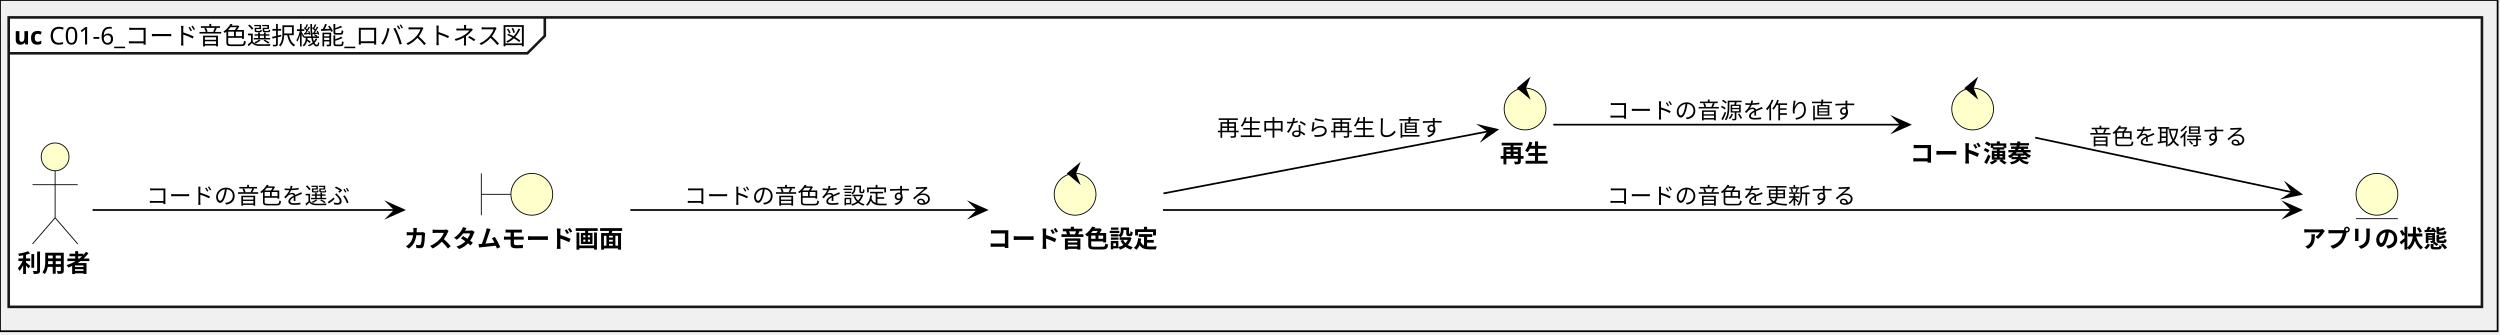
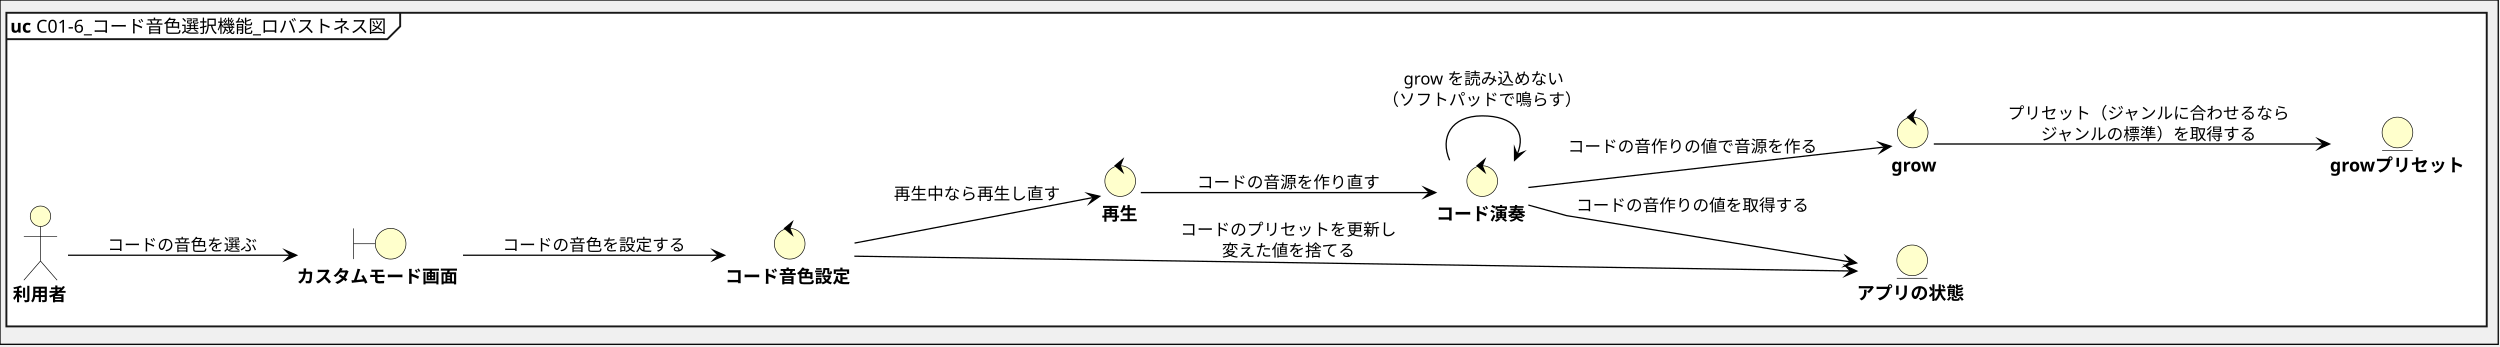
- <svg xmlns="http://www.w3.org/2000/svg" version="1.1" data-diagram-type="DESCRIPTION" style="width:1436px;height:192px;background:#FFFFFF;" width="1436px" height="192px" viewBox="0 0 1436 192" zoomAndPan="magnify" preserveAspectRatio="none" contentStyleType="text/css">
+ <svg xmlns="http://www.w3.org/2000/svg" version="1.1" data-diagram-type="DESCRIPTION" style="width:1955px;height:271px;background:#FFFFFF;" width="1955px" height="271px" viewBox="0 0 1955 271" zoomAndPan="magnify" preserveAspectRatio="none" contentStyleType="text/css">
  <defs />
  <g font-family="sans-serif" lengthAdjust="spacing">
-     <rect x="0" y="0" width="1434.625" height="190.252" fill="none" style="stroke:#000;stroke-width:1;" />
-     <rect x="5" y="10" width="1420.625" height="166.252" fill="#FFF" style="stroke:#181818;stroke-width:1.5;" />
+     <rect x="0" y="0" width="1953.629" height="269.252" fill="none" style="stroke:#000;stroke-width:1;" />
+     <rect x="5" y="10" width="1939.629" height="245.252" fill="#FFF" style="stroke:#181818;stroke-width:1.5;" />
    <path d="M312.931,10 L312.931,20.609 L302.931,30.609 L5,30.609" style="stroke:#181818;stroke-width:1.5;" fill="none" />
    <text x="8" y="25.533" fill="#000" font-size="14" textLength="16.338" font-weight="700">uc</text>
    <text x="28.228" y="25.533" fill="#000" font-size="14" textLength="277.703">C01-6_コード音色選択機能_ロバストネス図</text>
    <g class="entity" data-qualified-name="A1" id="ent0001" data-source-line="4">
-       <ellipse cx="31.656" cy="90.109" rx="8" ry="8" fill="#FFC" style="stroke:#000;stroke-width:0.5;" />
-       <path d="M31.656,98.109 L31.656,125.109 M18.656,106.109 L44.656,106.109 M31.656,125.109 L18.656,140.109 M31.656,125.109 L44.656,140.109" style="stroke:#000;stroke-width:0.5;" fill="none" />
-       <text x="10" y="156.143" fill="#000" font-size="14" textLength="43.313" font-weight="700">利用者</text>
+       <ellipse cx="31.656" cy="169.109" rx="8" ry="8" fill="#FFC" style="stroke:#000;stroke-width:0.5;" />
+       <path d="M31.656,177.109 L31.656,204.109 M18.656,185.109 L44.656,185.109 M31.656,204.109 L18.656,219.109 M31.656,204.109 L44.656,219.109" style="stroke:#000;stroke-width:0.5;" fill="none" />
+       <text x="10" y="235.143" fill="#000" font-size="14" textLength="43.313" font-weight="700">利用者</text>
    </g>
    <g class="entity" data-qualified-name="B1" id="ent0002" data-source-line="5">
-       <path d="M276.469,99.609 L276.469,123.609 M276.469,111.609 L293.469,111.609" style="stroke:#000;stroke-width:0.5;" fill="none" />
-       <ellipse cx="305.469" cy="111.609" rx="12" ry="12" fill="#FFC" style="stroke:#000;stroke-width:0.5;" />
-       <text x="232" y="142.143" fill="#000" font-size="14" textLength="129.938" font-weight="700">カスタムモード画面</text>
+       <path d="M276.469,178.609 L276.469,202.609 M276.469,190.609 L293.469,190.609" style="stroke:#000;stroke-width:0.5;" fill="none" />
+       <ellipse cx="305.469" cy="190.609" rx="12" ry="12" fill="#FFC" style="stroke:#000;stroke-width:0.5;" />
+       <text x="232" y="221.143" fill="#000" font-size="14" textLength="129.938" font-weight="700">カスタムモード画面</text>
    </g>
    <g class="entity" data-qualified-name="C1" id="ent0003" data-source-line="6">
-       <ellipse cx="617.531" cy="111.609" rx="12" ry="12" fill="#FFC" style="stroke:#000;stroke-width:0.5;" />
-       <polygon points="613.531,99.609,619.531,94.609,617.531,99.609,619.531,104.609,613.531,99.609" fill="#000" style="stroke:#000;stroke-width:1;stroke-linejoin:miter;stroke-miterlimit:10;" />
-       <text x="567" y="142.143" fill="#000" font-size="14" textLength="101.063" font-weight="700">コード音色設定</text>
+       <ellipse cx="617.531" cy="190.609" rx="12" ry="12" fill="#FFC" style="stroke:#000;stroke-width:0.5;" />
+       <polygon points="613.531,178.609,619.531,173.609,617.531,178.609,619.531,183.609,613.531,178.609" fill="#000" style="stroke:#000;stroke-width:1;stroke-linejoin:miter;stroke-miterlimit:10;" />
+       <text x="567" y="221.143" fill="#000" font-size="14" textLength="101.063" font-weight="700">コード音色設定</text>
    </g>
    <g class="entity" data-qualified-name="C2" id="ent0004" data-source-line="7">
-       <ellipse cx="876" cy="62.609" rx="12" ry="12" fill="#FFC" style="stroke:#000;stroke-width:0.5;" />
-       <polygon points="872,50.609,878,45.609,876,50.609,878,55.609,872,50.609" fill="#000" style="stroke:#000;stroke-width:1;stroke-linejoin:miter;stroke-miterlimit:10;" />
-       <text x="861.563" y="93.143" fill="#000" font-size="14" textLength="28.875" font-weight="700">再生</text>
+       <ellipse cx="876" cy="141.609" rx="12" ry="12" fill="#FFC" style="stroke:#000;stroke-width:0.5;" />
+       <polygon points="872,129.609,878,124.609,876,129.609,878,134.609,872,129.609" fill="#000" style="stroke:#000;stroke-width:1;stroke-linejoin:miter;stroke-miterlimit:10;" />
+       <text x="861.563" y="172.143" fill="#000" font-size="14" textLength="28.875" font-weight="700">再生</text>
    </g>
    <g class="entity" data-qualified-name="C3" id="ent0005" data-source-line="8">
-       <ellipse cx="1133.094" cy="62.609" rx="12" ry="12" fill="#FFC" style="stroke:#000;stroke-width:0.5;" />
-       <polygon points="1129.094,50.609,1135.094,45.609,1133.094,50.609,1135.094,55.609,1129.094,50.609" fill="#000" style="stroke:#000;stroke-width:1;stroke-linejoin:miter;stroke-miterlimit:10;" />
-       <text x="1097" y="93.143" fill="#000" font-size="14" textLength="72.188" font-weight="700">コード演奏</text>
+       <ellipse cx="1159.094" cy="141.609" rx="12" ry="12" fill="#FFC" style="stroke:#000;stroke-width:0.5;" />
+       <polygon points="1155.094,129.609,1161.094,124.609,1159.094,129.609,1161.094,134.609,1155.094,129.609" fill="#000" style="stroke:#000;stroke-width:1;stroke-linejoin:miter;stroke-miterlimit:10;" />
+       <text x="1123" y="172.143" fill="#000" font-size="14" textLength="72.188" font-weight="700">コード演奏</text>
    </g>
-     <g class="entity" data-qualified-name="E1" id="ent0006" data-source-line="9">
-       <ellipse cx="1365.313" cy="111.609" rx="12" ry="12" fill="#FFC" style="stroke:#000;stroke-width:0.5;" />
-       <line x1="1353.313" y1="125.609" x2="1377.313" y2="125.609" style="stroke:#000;stroke-width:0.5;" />
-       <text x="1322" y="142.143" fill="#000" font-size="14" textLength="86.625" font-weight="700">アプリの状態</text>
+     <g class="entity" data-qualified-name="C4" id="ent0006" data-source-line="9">
+       <ellipse cx="1495.721" cy="103.609" rx="12" ry="12" fill="#FFC" style="stroke:#000;stroke-width:0.5;" />
+       <polygon points="1491.721,91.609,1497.721,86.609,1495.721,91.609,1497.721,96.609,1491.721,91.609" fill="#000" style="stroke:#000;stroke-width:1;stroke-linejoin:miter;stroke-miterlimit:10;" />
+       <text x="1479" y="134.143" fill="#000" font-size="14" textLength="33.441" font-weight="700">grow</text>
    </g>
-     <g class="link" data-entity-1="ent0001" data-entity-2="ent0002" id="lnk7" data-source-line="11" data-link-type="dependency">
-       <path d="M53.18,120.609 C91.21,120.609 168.71,120.609 226.96,120.609" style="stroke:#000;stroke-width:1;" fill="none" id="A1-to-B1" />
-       <polygon points="231.96,120.609,222.96,116.609,226.96,120.609,222.96,124.609,231.96,120.609" fill="#000" style="stroke:#000;stroke-width:1;stroke-linejoin:miter;stroke-miterlimit:10;" />
-       <text x="84" y="117.104" fill="#000" font-size="13" textLength="117">コードの音色を選ぶ</text>
+     <g class="entity" data-qualified-name="E1" id="ent0007" data-source-line="10">
+       <ellipse cx="1495.313" cy="203.609" rx="12" ry="12" fill="#FFC" style="stroke:#000;stroke-width:0.5;" />
+       <line x1="1483.313" y1="217.609" x2="1507.313" y2="217.609" style="stroke:#000;stroke-width:0.5;" />
+       <text x="1452" y="234.143" fill="#000" font-size="14" textLength="86.625" font-weight="700">アプリの状態</text>
    </g>
-     <g class="link" data-entity-1="ent0002" data-entity-2="ent0003" id="lnk8" data-source-line="12" data-link-type="dependency">
-       <path d="M362.07,120.609 C422.38,120.609 506.46,120.609 561.63,120.609" style="stroke:#000;stroke-width:1;" fill="none" id="B1-to-C1" />
-       <polygon points="566.63,120.609,557.63,116.609,561.63,120.609,557.63,124.609,566.63,120.609" fill="#000" style="stroke:#000;stroke-width:1;stroke-linejoin:miter;stroke-miterlimit:10;" />
-       <text x="393" y="117.104" fill="#000" font-size="13" textLength="143">コードの音色を設定する</text>
+     <g class="entity" data-qualified-name="E2" id="ent0008" data-source-line="11">
+       <ellipse cx="1874.814" cy="103.609" rx="12" ry="12" fill="#FFC" style="stroke:#000;stroke-width:0.5;" />
+       <line x1="1862.814" y1="117.609" x2="1886.814" y2="117.609" style="stroke:#000;stroke-width:0.5;" />
+       <text x="1822" y="134.143" fill="#000" font-size="14" textLength="105.629" font-weight="700">growプリセット</text>
    </g>
-     <g class="link" data-entity-1="ent0003" data-entity-2="ent0006" id="lnk9" data-source-line="13" data-link-type="dependency">
-       <path d="M668.02,120.609 C805.84,120.609 1187.18,120.609 1316.62,120.609" style="stroke:#000;stroke-width:1;" fill="none" id="C1-to-E1" />
-       <polygon points="1321.62,120.609,1312.62,116.609,1316.62,120.609,1312.62,124.609,1321.62,120.609" fill="#000" style="stroke:#000;stroke-width:1;stroke-linejoin:miter;stroke-miterlimit:10;" />
-       <text x="923" y="117.104" fill="#000" font-size="13" textLength="143">コードの音色を更新する</text>
+     <g class="link" data-entity-1="ent0001" data-entity-2="ent0002" id="lnk9" data-source-line="13" data-link-type="dependency">
+       <path d="M53.18,199.609 C91.21,199.609 168.71,199.609 226.96,199.609" style="stroke:#000;stroke-width:1;" fill="none" id="A1-to-B1" />
+       <polygon points="231.96,199.609,222.96,195.609,226.96,199.609,222.96,203.609,231.96,199.609" fill="#000" style="stroke:#000;stroke-width:1;stroke-linejoin:miter;stroke-miterlimit:10;" />
+       <text x="84" y="196.104" fill="#000" font-size="13" textLength="117">コードの音色を選ぶ</text>
    </g>
-     <g class="link" data-entity-1="ent0003" data-entity-2="ent0004" id="lnk10" data-source-line="14" data-link-type="dependency">
-       <path d="M668.26,111.099 C727.55,99.779 818.309,82.438 855.049,75.418" style="stroke:#000;stroke-width:1;" fill="none" id="C1-to-C2" />
-       <polygon points="859.96,74.479,850.369,72.24,855.049,75.418,851.871,80.097,859.96,74.479" fill="#000" style="stroke:#000;stroke-width:1;stroke-linejoin:miter;stroke-miterlimit:10;" />
-       <text x="699" y="78.104" fill="#000" font-size="13" textLength="130">再生中なら再生し直す</text>
+     <g class="link" data-entity-1="ent0002" data-entity-2="ent0003" id="lnk10" data-source-line="14" data-link-type="dependency">
+       <path d="M362.07,199.609 C422.38,199.609 506.46,199.609 561.63,199.609" style="stroke:#000;stroke-width:1;" fill="none" id="B1-to-C1" />
+       <polygon points="566.63,199.609,557.63,195.609,561.63,199.609,557.63,203.609,566.63,199.609" fill="#000" style="stroke:#000;stroke-width:1;stroke-linejoin:miter;stroke-miterlimit:10;" />
+       <text x="393" y="196.104" fill="#000" font-size="13" textLength="143">コードの音色を設定する</text>
    </g>
-     <g class="link" data-entity-1="ent0004" data-entity-2="ent0005" id="lnk11" data-source-line="15" data-link-type="dependency">
-       <path d="M892.19,71.609 C932.07,71.609 1035.6,71.609 1091.96,71.609" style="stroke:#000;stroke-width:1;" fill="none" id="C2-to-C3" />
-       <polygon points="1096.96,71.609,1087.96,67.609,1091.96,71.609,1087.96,75.609,1096.96,71.609" fill="#000" style="stroke:#000;stroke-width:1;stroke-linejoin:miter;stroke-miterlimit:10;" />
-       <text x="923" y="68.104" fill="#000" font-size="13" textLength="143">コードの音源を作り直す</text>
+     <g class="link" data-entity-1="ent0003" data-entity-2="ent0007" id="lnk11" data-source-line="15" data-link-type="dependency">
+       <path d="M668.11,200.349 C824.56,202.669 1300.851,209.735 1446.981,211.905" style="stroke:#000;stroke-width:1;" fill="none" id="C1-to-E1" />
+       <polygon points="1451.98,211.979,1443.04,207.846,1446.981,211.905,1442.922,215.845,1451.98,211.979" fill="#000" style="stroke:#000;stroke-width:1;stroke-linejoin:miter;stroke-miterlimit:10;" />
+       <text x="923" y="184.104" fill="#000" font-size="13" textLength="169">コードのプリセットを更新し</text>
+       <text x="955.5" y="200.456" fill="#000" font-size="13" textLength="104">変えた値を捨てる</text>
    </g>
-     <g class="link" data-entity-1="ent0005" data-entity-2="ent0006" id="lnk12" data-source-line="16" data-link-type="dependency">
-       <path d="M1169.01,79.049 C1209.94,87.749 1272.789,101.109 1316.809,110.469" style="stroke:#000;stroke-width:1;" fill="none" id="C3-to-E1" />
-       <polygon points="1321.7,111.509,1313.729,105.725,1316.809,110.469,1312.065,113.55,1321.7,111.509" fill="#000" style="stroke:#000;stroke-width:1;stroke-linejoin:miter;stroke-miterlimit:10;" />
-       <text x="1200" y="83.104" fill="#000" font-size="13" textLength="91">音色を取得する</text>
+     <g class="link" data-entity-1="ent0003" data-entity-2="ent0004" id="lnk12" data-source-line="16" data-link-type="dependency">
+       <path d="M668.26,190.099 C727.55,178.779 818.309,161.438 855.049,154.418" style="stroke:#000;stroke-width:1;" fill="none" id="C1-to-C2" />
+       <polygon points="859.96,153.479,850.369,151.24,855.049,154.418,851.871,159.097,859.96,153.479" fill="#000" style="stroke:#000;stroke-width:1;stroke-linejoin:miter;stroke-miterlimit:10;" />
+       <text x="699" y="156.104" fill="#000" font-size="13" textLength="130">再生中なら再生し直す</text>
+     </g>
+     <g class="link" data-entity-1="ent0004" data-entity-2="ent0005" id="lnk13" data-source-line="17" data-link-type="dependency">
+       <path d="M892.11,150.609 C935.43,150.609 1055.91,150.609 1117.73,150.609" style="stroke:#000;stroke-width:1;" fill="none" id="C2-to-C3" />
+       <polygon points="1122.73,150.609,1113.73,146.609,1117.73,150.609,1113.73,154.609,1122.73,150.609" fill="#000" style="stroke:#000;stroke-width:1;stroke-linejoin:miter;stroke-miterlimit:10;" />
+       <text x="936" y="147.104" fill="#000" font-size="13" textLength="143">コードの音源を作り直す</text>
+     </g>
+     <g class="link" data-entity-1="ent0005" data-entity-2="ent0007" id="lnk14" data-source-line="18" data-link-type="dependency">
+       <path d="M1195.16,160.349 C1210.48,164.589 1225,168.609 1225,168.609 C1225,168.609 1370.875,192.423 1446.865,204.833" style="stroke:#000;stroke-width:1;" fill="none" id="C3-to-E1" />
+       <polygon points="1451.8,205.639,1443.562,200.241,1446.865,204.833,1442.273,208.136,1451.8,205.639" fill="#000" style="stroke:#000;stroke-width:1;stroke-linejoin:miter;stroke-miterlimit:10;" />
+       <text x="1232.5" y="165.104" fill="#000" font-size="13" textLength="182">コードの音作りの値を取得する</text>
+     </g>
+     <g class="link" data-entity-1="ent0005" data-entity-2="ent0006" id="lnk15" data-source-line="19" data-link-type="dependency">
+       <path d="M1195.17,146.619 C1266.96,138.459 1422.922,120.744 1473.802,114.964" style="stroke:#000;stroke-width:1;" fill="none" id="C3-to-C4" />
+       <polygon points="1478.77,114.399,1469.376,111.441,1473.802,114.964,1470.279,119.39,1478.77,114.399" fill="#000" style="stroke:#000;stroke-width:1;stroke-linejoin:miter;stroke-miterlimit:10;" />
+       <text x="1226" y="119.104" fill="#000" font-size="13" textLength="195">コードの音作りの値で音源を作る</text>
+     </g>
+     <g class="link" data-entity-1="ent0006" data-entity-2="ent0008" id="lnk16" data-source-line="20" data-link-type="dependency">
+       <path d="M1512.24,112.609 C1564.64,112.609 1729.76,112.609 1816.74,112.609" style="stroke:#000;stroke-width:1;" fill="none" id="C4-to-E2" />
+       <polygon points="1821.74,112.609,1812.74,108.609,1816.74,112.609,1812.74,116.609,1821.74,112.609" fill="#000" style="stroke:#000;stroke-width:1;stroke-linejoin:miter;stroke-miterlimit:10;" />
+       <text x="1570" y="93.104" fill="#000" font-size="13" textLength="221">プリセット（ジャンルに合わせるなら</text>
+       <text x="1596" y="109.456" fill="#000" font-size="13" textLength="169">ジャンルの標準）を取得する</text>
+     </g>
+     <g class="link" data-entity-1="ent0005" data-entity-2="ent0005" id="lnk17" data-source-line="21" data-link-type="dependency">
+       <path d="M1133.62,125.329 C1125.93,107.839 1134.39,90.609 1159,90.609 C1183.61,90.609 1194.082,103.262 1186.392,120.752" style="stroke:#000;stroke-width:1;" fill="none" id="C3-to-C3" />
+       <polygon points="1184.38,125.329,1191.664,118.701,1186.392,120.752,1184.341,115.481,1184.38,125.329" fill="#000" style="stroke:#000;stroke-width:1;stroke-linejoin:miter;stroke-miterlimit:10;" />
+       <text x="1097.605" y="66.104" fill="#000" font-size="13" textLength="122.789">grow を読み込めない</text>
+       <text x="1081" y="82.456" fill="#000" font-size="13" textLength="156">（ソフトパッドで鳴らす）</text>
    </g>
  </g>
</svg>
